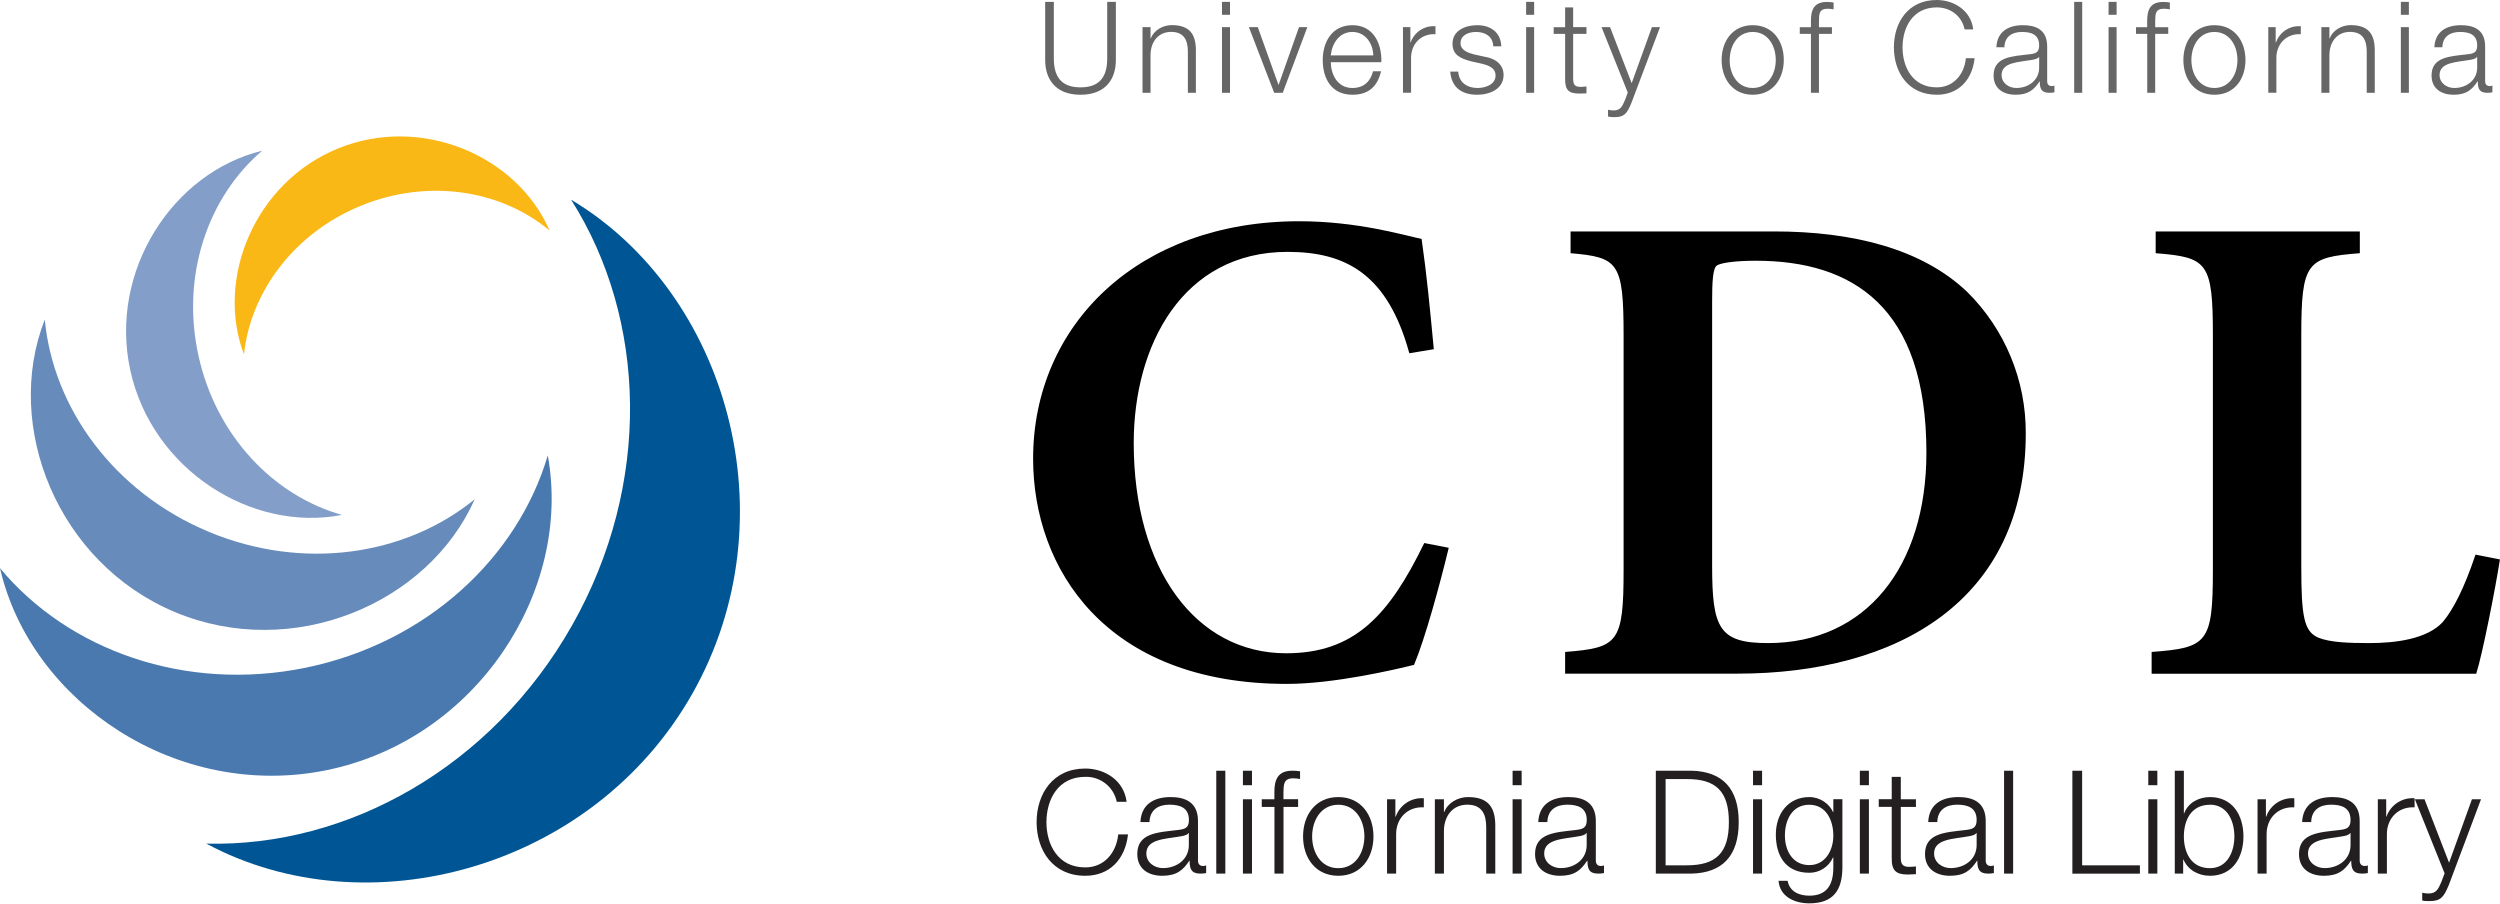
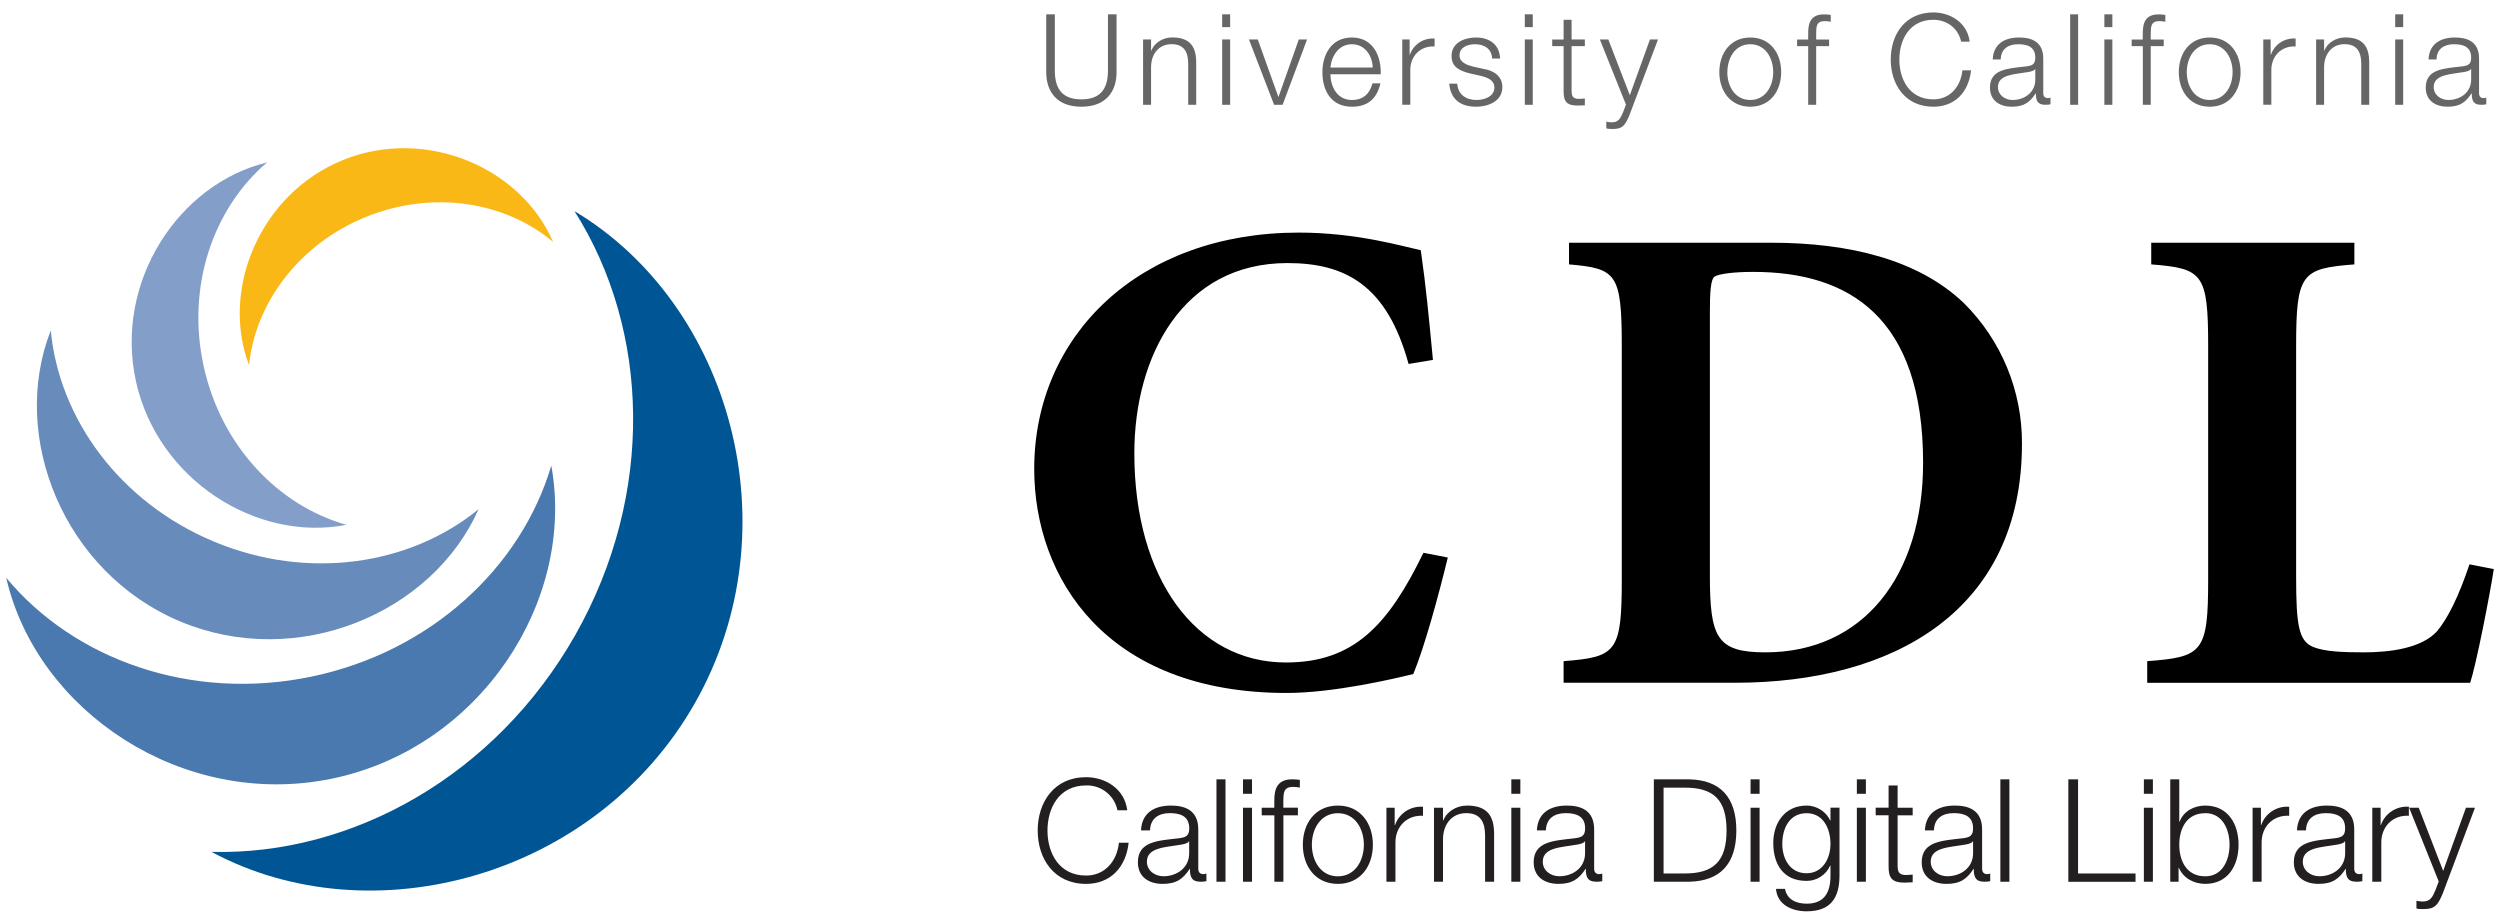
- <svg xmlns="http://www.w3.org/2000/svg" width="200" viewBox="0 0 358.31 129.47">
-   <g fill="#666">
-     <path d="M149.8.27h1.24v8.07c-.02 3.03 1.43 4.18 3.82 4.18 2.4 0 3.85-1.15 3.83-4.18V.27h1.24v8.34c0 2.69-1.44 4.97-5.07 4.97-3.62 0-5.06-2.28-5.06-4.97V.27zM163.75 3.89h1.15V5.5h.04c.42-1.13 1.68-1.9 3-1.9 2.65 0 3.46 1.4 3.46 3.64v6.06h-1.15V7.42c0-1.63-.53-2.85-2.4-2.85-1.82 0-2.91 1.39-2.95 3.23v5.5h-1.15V3.88zM175.14.27h1.15v1.85h-1.15V.27zm0 3.62h1.15v9.41h-1.15V3.9zM179 3.89h1.27l2.96 8.26h.03l2.92-8.26h1.19l-3.52 9.41h-1.23L179 3.9zM190.73 8.9c.02 1.69.9 3.71 3.1 3.71 1.68 0 2.6-.98 2.96-2.4h1.15c-.5 2.13-1.74 3.37-4.1 3.37-3 0-4.26-2.3-4.26-4.98 0-2.49 1.26-4.99 4.25-4.99 3.03 0 4.24 2.65 4.15 5.3h-7.25zm6.1-.96c-.06-1.74-1.14-3.36-3-3.36-1.88 0-2.92 1.64-3.1 3.36h6.1zM201.08 3.89h1.06v2.2h.04a3.48 3.48 0 0 1 3.56-2.33V4.9c-2.09-.11-3.5 1.42-3.5 3.38v5.01h-1.16V3.9zM214.02 6.64c-.05-1.42-1.15-2.06-2.46-2.06-1.02 0-2.23.4-2.23 1.62 0 1.03 1.17 1.4 1.95 1.6l1.54.34c1.31.2 2.68.97 2.68 2.61 0 2.04-2.03 2.83-3.78 2.83-2.19 0-3.68-1.02-3.87-3.32H209c.1 1.55 1.24 2.35 2.78 2.35 1.07 0 2.57-.47 2.57-1.79 0-1.1-1.02-1.46-2.06-1.71l-1.48-.33c-1.5-.4-2.63-.91-2.63-2.52 0-1.92 1.88-2.65 3.54-2.65 1.88 0 3.38.99 3.45 3.03h-1.15zM218.73.27h1.15v1.85h-1.15V.27zm0 3.62h1.15v9.41h-1.15V3.9zM225.47 3.89h1.91v.96h-1.91v6.36c0 .74.1 1.18.93 1.24.33 0 .66-.02.98-.06v.99c-.34 0-.67.03-1.02.03-1.53 0-2.06-.5-2.04-2.11V4.85h-1.64V3.9h1.64V1.06h1.15v2.83zM229.54 3.89h1.22l3.1 8.03 2.9-8.03h1.16l-4.1 10.86c-.65 1.58-1.03 2.04-2.47 2.04-.46-.02-.7-.02-.88-.1v-.96c.27.06.53.1.79.1 1.02 0 1.25-.61 1.64-1.49l.4-1.07-3.76-9.38zM255.66 8.6c0 2.7-1.57 4.98-4.45 4.98s-4.46-2.28-4.46-4.98c0-2.7 1.57-4.99 4.46-4.99s4.45 2.28 4.45 4.99zm-7.76 0c0 2 1.1 4.01 3.3 4.01s3.31-2 3.31-4.01-1.1-4.02-3.3-4.02-3.3 2-3.3 4.02zM262.56 4.85h-1.86v8.45h-1.15V4.85h-1.6V3.9h1.6v-.86c-.02-1.63.44-2.76 2.28-2.76.33 0 .6.02.97.08v.98c-.31-.05-.57-.09-.84-.09-1.28 0-1.24.8-1.26 1.83v.82h1.86v.96zM281.58 4.21c-.44-2-2.1-3.15-4-3.15-3.44 0-4.9 2.88-4.9 5.73 0 2.85 1.46 5.73 4.9 5.73 2.41 0 3.95-1.86 4.18-4.18h1.25c-.35 3.2-2.38 5.24-5.42 5.24-4.11 0-6.15-3.23-6.15-6.8S273.48 0 277.57 0c2.47 0 4.91 1.48 5.24 4.21h-1.24zM286.13 6.77c.1-2.2 1.66-3.16 3.81-3.16 1.66 0 3.47.52 3.47 3.03v5c0 .44.22.7.68.7.13 0 .27-.04.36-.08v.97c-.25.06-.44.07-.75.07-1.17 0-1.35-.65-1.35-1.64h-.03c-.8 1.22-1.63 1.92-3.44 1.92-1.73 0-3.15-.86-3.15-2.76 0-2.65 2.57-2.74 5.05-3.03.95-.1 1.48-.24 1.48-1.28 0-1.55-1.11-1.93-2.46-1.93-1.43 0-2.48.66-2.52 2.19h-1.15zm6.13 1.39h-.03c-.15.27-.66.36-.97.42-1.95.34-4.38.33-4.38 2.17 0 1.15 1.02 1.86 2.1 1.86 1.75 0 3.3-1.11 3.28-2.96v-1.5zM297.28.27h1.15V13.3h-1.15V.27zM302.21.27h1.15v1.85h-1.15V.27zm0 3.62h1.15v9.41h-1.15V3.9zM310.75 4.85h-1.86v8.45h-1.14V4.85h-1.61V3.9h1.6v-.86c-.01-1.63.44-2.76 2.29-2.76.32 0 .6.02.96.08v.98c-.3-.05-.56-.09-.84-.09-1.27 0-1.24.8-1.26 1.83v.82h1.87v.96zM321.83 8.6c0 2.7-1.56 4.98-4.45 4.98s-4.45-2.28-4.45-4.98c0-2.7 1.57-4.99 4.45-4.99s4.45 2.28 4.45 4.99zm-7.75 0c0 2 1.1 4.01 3.3 4.01s3.3-2 3.3-4.01-1.1-4.02-3.3-4.02-3.3 2-3.3 4.02zM325.1 3.89h1.06v2.2h.04a3.48 3.48 0 0 1 3.56-2.33V4.9c-2.08-.11-3.5 1.42-3.5 3.38v5.01h-1.16V3.9zM332.71 3.89h1.15V5.5h.04c.42-1.13 1.68-1.9 3-1.9 2.66 0 3.46 1.4 3.46 3.64v6.06h-1.15V7.42c0-1.63-.53-2.85-2.4-2.85-1.82 0-2.91 1.39-2.95 3.23v5.5h-1.15V3.88zM344.1.27h1.15v1.85h-1.15V.27zm0 3.62h1.15v9.41h-1.15V3.9zM348.9 6.77c.11-2.2 1.66-3.16 3.82-3.16 1.66 0 3.46.52 3.46 3.03v5c0 .44.22.7.68.7.13 0 .27-.04.36-.08v.97c-.25.06-.43.07-.74.07-1.17 0-1.35-.65-1.35-1.64h-.04c-.8 1.22-1.62 1.92-3.43 1.92-1.74 0-3.16-.86-3.16-2.76 0-2.65 2.57-2.74 5.06-3.03.95-.1 1.48-.24 1.48-1.28 0-1.55-1.12-1.93-2.47-1.93-1.42 0-2.48.66-2.52 2.19h-1.15zm6.14 1.39H355c-.15.27-.66.36-.97.42-1.95.34-4.38.33-4.38 2.17 0 1.15 1.02 1.86 2.1 1.86 1.75 0 3.3-1.11 3.29-2.96v-1.5z" />
+ <svg xmlns="http://www.w3.org/2000/svg" width="200.994" viewBox="0 0 360.091 74.267" version="1.1" id="svg22" height="74.267">
+   <defs id="defs26" />
+   <g id="g196" transform="translate(0.8954,-2.583116)">
+     <g fill="#666666" id="g4" transform="translate(0,-25.01838)">
+       <path d="m 149.8,0.27 h 1.24 v 8.07 c -0.02,3.03 1.43,4.18 3.82,4.18 2.4,0 3.85,-1.15 3.83,-4.18 V 0.27 h 1.24 v 8.34 c 0,2.69 -1.44,4.97 -5.07,4.97 -3.62,0 -5.06,-2.28 -5.06,-4.97 z m 13.95,3.62 h 1.15 V 5.5 h 0.04 c 0.42,-1.13 1.68,-1.9 3,-1.9 2.65,0 3.46,1.4 3.46,3.64 v 6.06 h -1.15 V 7.42 c 0,-1.63 -0.53,-2.85 -2.4,-2.85 -1.82,0 -2.91,1.39 -2.95,3.23 v 5.5 h -1.15 V 3.88 Z m 11.39,-3.62 h 1.15 v 1.85 h -1.15 z m 0,3.62 h 1.15 v 9.41 h -1.15 V 3.9 Z m 3.86,0 h 1.27 l 2.96,8.26 h 0.03 l 2.92,-8.26 h 1.19 l -3.52,9.41 h -1.23 L 179,3.9 Z m 11.73,5.01 c 0.02,1.69 0.9,3.71 3.1,3.71 1.68,0 2.6,-0.98 2.96,-2.4 h 1.15 c -0.5,2.13 -1.74,3.37 -4.1,3.37 -3,0 -4.26,-2.3 -4.26,-4.98 0,-2.49 1.26,-4.99 4.25,-4.99 3.03,0 4.24,2.65 4.15,5.3 h -7.25 z m 6.1,-0.96 c -0.06,-1.74 -1.14,-3.36 -3,-3.36 -1.88,0 -2.92,1.64 -3.1,3.36 z m 4.25,-4.05 h 1.06 v 2.2 h 0.04 a 3.48,3.48 0 0 1 3.56,-2.33 V 4.9 c -2.09,-0.11 -3.5,1.42 -3.5,3.38 v 5.01 h -1.16 V 3.9 Z m 12.94,2.75 c -0.05,-1.42 -1.15,-2.06 -2.46,-2.06 -1.02,0 -2.23,0.4 -2.23,1.62 0,1.03 1.17,1.4 1.95,1.6 l 1.54,0.34 c 1.31,0.2 2.68,0.97 2.68,2.61 0,2.04 -2.03,2.83 -3.78,2.83 -2.19,0 -3.68,-1.02 -3.87,-3.32 H 209 c 0.1,1.55 1.24,2.35 2.78,2.35 1.07,0 2.57,-0.47 2.57,-1.79 0,-1.1 -1.02,-1.46 -2.06,-1.71 l -1.48,-0.33 c -1.5,-0.4 -2.63,-0.91 -2.63,-2.52 0,-1.92 1.88,-2.65 3.54,-2.65 1.88,0 3.38,0.99 3.45,3.03 z m 4.71,-6.37 h 1.15 v 1.85 h -1.15 z m 0,3.62 h 1.15 v 9.41 h -1.15 V 3.9 Z m 6.74,0 h 1.91 v 0.96 h -1.91 v 6.36 c 0,0.74 0.1,1.18 0.93,1.24 0.33,0 0.66,-0.02 0.98,-0.06 v 0.99 c -0.34,0 -0.67,0.03 -1.02,0.03 -1.53,0 -2.06,-0.5 -2.04,-2.11 V 4.85 h -1.64 V 3.9 h 1.64 V 1.06 h 1.15 z m 4.07,0 h 1.22 l 3.1,8.03 2.9,-8.03 h 1.16 l -4.1,10.86 c -0.65,1.58 -1.03,2.04 -2.47,2.04 -0.46,-0.02 -0.7,-0.02 -0.88,-0.1 v -0.96 c 0.27,0.06 0.53,0.1 0.79,0.1 1.02,0 1.25,-0.61 1.64,-1.49 l 0.4,-1.07 z m 26.12,4.71 c 0,2.7 -1.57,4.98 -4.45,4.98 -2.88,0 -4.46,-2.28 -4.46,-4.98 0,-2.7 1.57,-4.99 4.46,-4.99 2.89,0 4.45,2.28 4.45,4.99 z m -7.76,0 c 0,2 1.1,4.01 3.3,4.01 2.2,0 3.31,-2 3.31,-4.01 0,-2.01 -1.1,-4.02 -3.3,-4.02 -2.2,0 -3.3,2 -3.3,4.02 z m 14.66,-3.75 h -1.86 v 8.45 h -1.15 V 4.85 h -1.6 V 3.9 h 1.6 V 3.04 c -0.02,-1.63 0.44,-2.76 2.28,-2.76 0.33,0 0.6,0.02 0.97,0.08 v 0.98 c -0.31,-0.05 -0.57,-0.09 -0.84,-0.09 -1.28,0 -1.24,0.8 -1.26,1.83 V 3.9 h 1.86 v 0.96 z m 19.02,-0.64 c -0.44,-2 -2.1,-3.15 -4,-3.15 -3.44,0 -4.9,2.88 -4.9,5.73 0,2.85 1.46,5.73 4.9,5.73 2.41,0 3.95,-1.86 4.18,-4.18 h 1.25 c -0.35,3.2 -2.38,5.24 -5.42,5.24 -4.11,0 -6.15,-3.23 -6.15,-6.8 0,-3.57 2.04,-6.78 6.13,-6.78 2.47,0 4.91,1.48 5.24,4.21 h -1.24 z m 4.55,2.56 c 0.1,-2.2 1.66,-3.16 3.81,-3.16 1.66,0 3.47,0.52 3.47,3.03 v 5 c 0,0.44 0.22,0.7 0.68,0.7 0.13,0 0.27,-0.04 0.36,-0.08 v 0.97 c -0.25,0.06 -0.44,0.07 -0.75,0.07 -1.17,0 -1.35,-0.65 -1.35,-1.64 h -0.03 c -0.8,1.22 -1.63,1.92 -3.44,1.92 -1.73,0 -3.15,-0.86 -3.15,-2.76 0,-2.65 2.57,-2.74 5.05,-3.03 0.95,-0.1 1.48,-0.24 1.48,-1.28 0,-1.55 -1.11,-1.93 -2.46,-1.93 -1.43,0 -2.48,0.66 -2.52,2.19 z m 6.13,1.39 h -0.03 c -0.15,0.27 -0.66,0.36 -0.97,0.42 -1.95,0.34 -4.38,0.33 -4.38,2.17 0,1.15 1.02,1.86 2.1,1.86 1.75,0 3.3,-1.11 3.28,-2.96 v -1.5 z m 5.02,-7.89 h 1.15 V 13.3 h -1.15 z m 4.93,0 h 1.15 v 1.85 h -1.15 z m 0,3.62 h 1.15 v 9.41 h -1.15 V 3.9 Z m 8.54,0.96 h -1.86 v 8.45 h -1.14 V 4.85 h -1.61 V 3.9 h 1.6 V 3.04 c -0.01,-1.63 0.44,-2.76 2.29,-2.76 0.32,0 0.6,0.02 0.96,0.08 v 0.98 c -0.3,-0.05 -0.56,-0.09 -0.84,-0.09 -1.27,0 -1.24,0.8 -1.26,1.83 V 3.9 h 1.87 v 0.96 z m 11.08,3.75 c 0,2.7 -1.56,4.98 -4.45,4.98 -2.89,0 -4.45,-2.28 -4.45,-4.98 0,-2.7 1.57,-4.99 4.45,-4.99 2.88,0 4.45,2.28 4.45,4.99 z m -7.75,0 c 0,2 1.1,4.01 3.3,4.01 2.2,0 3.3,-2 3.3,-4.01 0,-2.01 -1.1,-4.02 -3.3,-4.02 -2.2,0 -3.3,2 -3.3,4.02 z M 325.1,3.89 h 1.06 v 2.2 h 0.04 a 3.48,3.48 0 0 1 3.56,-2.33 V 4.9 c -2.08,-0.11 -3.5,1.42 -3.5,3.38 v 5.01 H 325.1 V 3.9 Z m 7.61,0 h 1.15 V 5.5 h 0.04 c 0.42,-1.13 1.68,-1.9 3,-1.9 2.66,0 3.46,1.4 3.46,3.64 v 6.06 h -1.15 V 7.42 c 0,-1.63 -0.53,-2.85 -2.4,-2.85 -1.82,0 -2.91,1.39 -2.95,3.23 v 5.5 h -1.15 V 3.88 Z M 344.1,0.27 h 1.15 v 1.85 h -1.15 z m 0,3.62 h 1.15 V 13.3 H 344.1 V 3.9 Z m 4.8,2.88 c 0.11,-2.2 1.66,-3.16 3.82,-3.16 1.66,0 3.46,0.52 3.46,3.03 v 5 c 0,0.44 0.22,0.7 0.68,0.7 0.13,0 0.27,-0.04 0.36,-0.08 v 0.97 c -0.25,0.06 -0.43,0.07 -0.74,0.07 -1.17,0 -1.35,-0.65 -1.35,-1.64 h -0.04 c -0.8,1.22 -1.62,1.92 -3.43,1.92 -1.74,0 -3.16,-0.86 -3.16,-2.76 0,-2.65 2.57,-2.74 5.06,-3.03 0.95,-0.1 1.48,-0.24 1.48,-1.28 0,-1.55 -1.12,-1.93 -2.47,-1.93 -1.42,0 -2.48,0.66 -2.52,2.19 z m 6.14,1.39 H 355 c -0.15,0.27 -0.66,0.36 -0.97,0.42 -1.95,0.34 -4.38,0.33 -4.38,2.17 0,1.15 1.02,1.86 2.1,1.86 1.75,0 3.3,-1.11 3.29,-2.96 v -1.5 z" id="path2" />
+     </g>
+     <path fill="#839ec8" d="m 18.68,28.082 c 3.12,14.23 17.41,23.23 30.33,20.7 -9.82,-2.76 -18.06,-11.36 -20.57,-22.85 C 25.92,14.452 29.81,3.192 37.58,-3.418 24.78,-0.318 15.56,13.832 18.68,28.082 Z" id="path6" />
+     <path fill="#005695" d="m 99.23,74.402 c 14.26,-25.18 5.06,-57.41 -17.38,-70.8 10.85,17.1 11.63,40.72 0.13,61.03 -11.51,20.3 -32.17,31.78 -52.41,31.26 23.01,12.37 55.4,3.69 69.66,-21.49 z" id="path8" />
+     <path fill="#fab816" d="M 48.5,-3.758 C 36.55,1.082 30.84,14.892 34.97,25.782 c 0.94,-8.97 7.2,-17.44 16.85,-21.35 9.64,-3.9 20.03,-2.2 26.95,3.6 C 74.16,-2.668 60.45,-8.598 48.5,-3.758 Z" id="path10" />
+     <path fill="#678bbb" d="m 25.08,62.712 c 16.81,7.03 36.28,-1.14 42.96,-16.18 -9.87,8.07 -24.58,10.33 -38.14,4.66 -13.57,-5.67 -22.3,-17.73 -23.48,-30.42 -6,15.31 1.85,34.91 18.66,41.94 z" id="path12" />
+     <path fill="#4979af" d="m 46.88,85.352 c 21.42,-4.41 35.18,-25.68 31.63,-45.1 -4.33,14.67 -17.38,26.86 -34.66,30.42 -17.27,3.56 -34.08,-2.49 -43.85,-14.26 4.42,19.25 25.46,33.35 46.88,28.94 z" id="path14" />
+     <g fill="#231f20" id="g18" transform="translate(0,-25.01838)">
+       <path d="m 160.06,114.92 a 4.47,4.47 0 0 0 -4.52,-3.58 c -3.91,0 -5.56,3.27 -5.56,6.5 0,3.22 1.65,6.48 5.56,6.48 2.73,0 4.46,-2.1 4.73,-4.73 h 1.4 c -0.4,3.62 -2.68,5.93 -6.13,5.93 -4.65,0 -6.97,-3.65 -6.97,-7.69 0,-4.02 2.32,-7.68 6.97,-7.68 2.78,0 5.55,1.67 5.93,4.77 z m 3.39,2.89 c 0.12,-2.5 1.89,-3.57 4.32,-3.57 1.88,0 3.93,0.58 3.93,3.43 v 5.66 c 0,0.5 0.25,0.79 0.76,0.79 0.15,0 0.31,-0.05 0.41,-0.09 v 1.1 c -0.29,0.06 -0.5,0.08 -0.84,0.08 -1.32,0 -1.53,-0.74 -1.53,-1.85 h -0.04 c -0.91,1.38 -1.84,2.16 -3.89,2.16 -1.96,0 -3.57,-0.97 -3.57,-3.12 0,-3 2.91,-3.1 5.72,-3.43 1.08,-0.12 1.68,-0.27 1.68,-1.44 0,-1.76 -1.27,-2.2 -2.8,-2.2 -1.6,0 -2.8,0.75 -2.85,2.49 h -1.3 z m 6.95,1.58 h -0.05 c -0.16,0.3 -0.74,0.41 -1.09,0.47 -2.21,0.4 -4.96,0.37 -4.96,2.46 0,1.3 1.16,2.1 2.38,2.1 1.97,0 3.73,-1.25 3.71,-3.34 v -1.7 z m 3.92,-8.93 h 1.3 v 14.75 h -1.3 z m 3.82,0 h 1.3 v 2.08 h -1.3 z m 0,4.09 h 1.3 v 10.66 h -1.3 z m 7.92,1.1 h -2.1 v 9.56 h -1.3 v -9.56 h -1.82 v -1.1 h 1.81 v -0.97 c -0.02,-1.84 0.5,-3.12 2.58,-3.12 0.38,0 0.68,0.02 1.1,0.08 v 1.11 c -0.35,-0.06 -0.64,-0.1 -0.95,-0.1 -1.45,0 -1.4,0.91 -1.43,2.07 v 0.92 h 2.1 v 1.1 z m 10.79,4.23 c 0,3.06 -1.78,5.64 -5.04,5.64 -3.27,0 -5.05,-2.58 -5.05,-5.64 0,-3.06 1.78,-5.64 5.05,-5.64 3.26,0 5.04,2.58 5.04,5.64 z m -8.79,0 c 0,2.27 1.24,4.55 3.75,4.55 2.5,0 3.74,-2.28 3.74,-4.55 0,-2.27 -1.24,-4.54 -3.74,-4.54 -2.5,0 -3.75,2.27 -3.75,4.54 z m 10.74,-5.33 h 1.19 v 2.5 h 0.05 a 3.94,3.94 0 0 1 4.03,-2.64 v 1.3 c -2.36,-0.13 -3.97,1.6 -3.97,3.82 v 5.68 h -1.3 z m 6.85,0 h 1.3 v 1.84 h 0.04 c 0.48,-1.28 1.9,-2.15 3.41,-2.15 3,0 3.91,1.57 3.91,4.11 v 6.86 h -1.3 v -6.65 c 0,-1.84 -0.6,-3.23 -2.71,-3.23 -2.07,0 -3.3,1.58 -3.35,3.66 v 6.22 h -1.3 z m 11.14,-4.09 h 1.3 v 2.08 h -1.3 z m 0,4.09 h 1.3 v 10.66 h -1.3 z m 3.68,3.26 c 0.12,-2.5 1.88,-3.57 4.32,-3.57 1.88,0 3.93,0.58 3.93,3.43 v 5.66 c 0,0.5 0.24,0.79 0.76,0.79 0.15,0 0.31,-0.05 0.41,-0.09 v 1.1 c -0.29,0.06 -0.5,0.08 -0.84,0.08 -1.33,0 -1.53,-0.74 -1.53,-1.85 h -0.04 c -0.91,1.38 -1.84,2.16 -3.89,2.16 -1.96,0 -3.58,-0.97 -3.58,-3.12 0,-3 2.92,-3.1 5.73,-3.43 1.08,-0.12 1.68,-0.27 1.68,-1.44 0,-1.76 -1.26,-2.2 -2.8,-2.2 -1.6,0 -2.8,0.75 -2.85,2.49 h -1.3 z m 6.94,1.58 h -0.04 c -0.16,0.3 -0.74,0.41 -1.1,0.47 -2.2,0.4 -4.95,0.37 -4.95,2.46 0,1.3 1.15,2.1 2.37,2.1 1.99,0 3.74,-1.25 3.72,-3.34 v -1.7 z m 9.9,-8.93 h 5.1 c 4.45,0.1 6.79,2.54 6.79,7.37 0,4.84 -2.34,7.28 -6.78,7.38 h -5.1 v -14.75 z m 1.4,13.56 h 3 c 4.24,0.02 6.08,-1.78 6.08,-6.19 0,-4.4 -1.84,-6.2 -6.07,-6.17 h -3 v 12.36 z m 12.54,-13.56 h 1.3 v 2.08 h -1.3 z m 0,4.09 h 1.3 v 10.66 h -1.3 z m 12.81,9.8 c -0.02,3.18 -1.25,5.12 -4.74,5.12 -2.12,0 -4.23,-0.95 -4.41,-3.23 h 1.3 c 0.29,1.57 1.67,2.13 3.11,2.13 2.4,0 3.44,-1.42 3.44,-4.02 v -1.45 h -0.05 a 3.7,3.7 0 0 1 -3.39,2.19 c -3.4,0 -4.8,-2.44 -4.8,-5.48 0,-2.94 1.73,-5.37 4.8,-5.37 1.56,0 2.87,0.97 3.4,2.15 h 0.04 v -1.85 h 1.3 v 9.8 z m -1.3,-4.6 c 0,-2.08 -0.97,-4.41 -3.44,-4.41 -2.48,0 -3.5,2.2 -3.5,4.42 0,2.15 1.1,4.23 3.5,4.23 2.25,0 3.44,-2.06 3.44,-4.23 z m 3.8,-9.29 h 1.3 v 2.08 h -1.3 z m 0,4.09 h 1.3 v 10.66 h -1.3 z m 5.87,0 h 2.17 v 1.1 h -2.17 v 7.19 c 0,0.84 0.12,1.34 1.05,1.4 0.38,0 0.75,-0.02 1.12,-0.06 v 1.11 c -0.4,0 -0.77,0.05 -1.16,0.05 -1.73,0 -2.34,-0.58 -2.31,-2.4 v -7.3 h -1.86 v -1.1 h 1.86 v -3.2 h 1.3 v 3.2 z m 3.93,3.26 c 0.12,-2.5 1.87,-3.57 4.32,-3.57 1.87,0 3.92,0.58 3.92,3.43 v 5.66 c 0,0.5 0.25,0.79 0.77,0.79 0.14,0 0.3,-0.05 0.4,-0.09 v 1.1 c -0.28,0.06 -0.5,0.08 -0.84,0.08 -1.32,0 -1.53,-0.74 -1.53,-1.85 h -0.04 c -0.9,1.38 -1.83,2.16 -3.88,2.16 -1.97,0 -3.58,-0.97 -3.58,-3.12 0,-3 2.92,-3.1 5.73,-3.43 1.07,-0.12 1.67,-0.27 1.67,-1.44 0,-1.76 -1.26,-2.2 -2.8,-2.2 -1.6,0 -2.8,0.75 -2.84,2.49 h -1.3 z m 6.94,1.58 h -0.04 c -0.17,0.3 -0.74,0.41 -1.1,0.47 -2.2,0.4 -4.96,0.37 -4.96,2.46 0,1.3 1.16,2.1 2.38,2.1 1.98,0 3.74,-1.25 3.72,-3.34 v -1.7 z m 3.93,-8.93 h 1.3 v 14.75 h -1.3 z m 9.79,0 h 1.4 v 13.56 h 8.28 v 1.2 h -9.68 z m 10.88,0 h 1.3 v 2.08 h -1.3 z m 0,4.09 h 1.3 v 10.66 h -1.3 z m 3.8,-4.09 h 1.3 v 6.12 h 0.04 c 0.56,-1.54 2.11,-2.34 3.7,-2.34 3.25,0 4.8,2.62 4.8,5.64 0,3.02 -1.55,5.64 -4.8,5.64 -1.72,0 -3.2,-0.89 -3.8,-2.33 h -0.04 v 2.02 h -1.2 z m 5.04,4.88 c -2.77,0 -3.74,2.33 -3.74,4.54 0,2.21 0.97,4.55 3.74,4.55 2.48,0 3.5,-2.34 3.5,-4.55 0,-2.21 -1.02,-4.55 -3.5,-4.55 z m 6.82,-0.79 h 1.2 v 2.5 h 0.04 a 3.94,3.94 0 0 1 4.03,-2.64 v 1.3 c -2.36,-0.13 -3.97,1.6 -3.97,3.82 v 5.68 h -1.3 z m 6.39,3.26 c 0.12,-2.5 1.88,-3.57 4.32,-3.57 1.88,0 3.93,0.58 3.93,3.43 v 5.66 c 0,0.5 0.25,0.79 0.76,0.79 0.15,0 0.3,-0.05 0.41,-0.09 v 1.1 c -0.3,0.06 -0.5,0.08 -0.85,0.08 -1.32,0 -1.53,-0.74 -1.53,-1.85 h -0.04 c -0.9,1.38 -1.84,2.16 -3.88,2.16 -1.96,0 -3.57,-0.97 -3.57,-3.12 0,-3 2.9,-3.1 5.72,-3.43 1.07,-0.12 1.67,-0.27 1.67,-1.44 0,-1.76 -1.26,-2.2 -2.8,-2.2 -1.6,0 -2.8,0.75 -2.84,2.49 h -1.3 z m 6.94,1.58 h -0.04 c -0.17,0.3 -0.74,0.41 -1.1,0.47 -2.2,0.4 -4.96,0.37 -4.96,2.46 0,1.3 1.16,2.1 2.38,2.1 1.98,0 3.74,-1.25 3.72,-3.34 v -1.7 z m 3.91,-4.84 h 1.2 v 2.5 h 0.04 a 3.94,3.94 0 0 1 4.03,-2.64 v 1.3 c -2.36,-0.13 -3.97,1.6 -3.97,3.82 v 5.68 h -1.3 z m 5.31,0 h 1.38 l 3.52,9.1 3.28,-9.1 h 1.3 l -4.62,12.3 c -0.75,1.8 -1.18,2.3 -2.81,2.3 -0.52,-0.01 -0.8,-0.01 -1,-0.1 v -1.1 c 0.31,0.07 0.6,0.11 0.9,0.11 1.15,0 1.42,-0.68 1.85,-1.67 l 0.46,-1.22 z" id="path16" />
+     </g>
+     <path d="m 201.99,25.612 c -3.12,-11.41 -9.17,-14.53 -17.46,-14.53 -15.02,0 -22.04,13.36 -22.04,27.4 0,18.04 8.88,30.13 21.84,30.13 9.76,0 14.73,-5.36 19.8,-15.8 l 3.51,0.68 c -1.27,5.28 -3.41,13.07 -4.97,16.78 -2.73,0.68 -11.5,2.73 -18.23,2.73 -26.04,0 -36.37,-16.58 -36.37,-32.28 0,-19.2 15.1,-34.03 38.12,-34.03 8.3,0 14.83,1.95 17.56,2.54 0.77,5.36 1.16,9.65 1.75,15.8 z M 254.26,8.152 c 11.21,0 21.16,2.44 27.7,8.68 a 28.3,28.3 0 0 1 8.38,20.28 c 0,24 -18.43,34.42 -41.35,34.42 h -24.67 v -3.11 c 7.6,-0.6 8.38,-1.27 8.38,-11.8 v -33.55 c 0,-10.53 -0.77,-11.21 -7.6,-11.8 V 8.152 Z m -8.87,47.88 c 0,8.97 0.97,11.12 8,11.12 14.03,0 22.71,-10.93 22.71,-27.3 0,-20.97 -10.63,-27.5 -24.47,-27.5 -2.83,0 -4.98,0.29 -5.56,0.68 -0.59,0.39 -0.68,2.44 -0.68,5.07 z m 84.44,0.2 c 0,7.12 0.39,9.26 2.44,10.14 1.66,0.68 4.29,0.78 7.32,0.78 3.8,0 8.29,-0.59 10.52,-3.02 1.56,-1.86 3.12,-4.98 4.69,-9.66 l 3.5,0.69 c -0.58,3.8 -2.53,13.74 -3.4,16.38 h -46.52 v -3.12 c 8,-0.6 8.78,-1.27 8.78,-11.8 v -33.55 c 0,-10.53 -0.78,-11.21 -8.2,-11.8 V 8.152 h 29.26 v 3.12 c -7.6,0.59 -8.39,1.27 -8.39,11.8 z" id="path20" />
  </g>
-   <path fill="#839EC8" d="M18.68 53.1c3.12 14.23 17.41 23.23 30.33 20.7-9.82-2.76-18.06-11.36-20.57-22.85-2.52-11.48 1.37-22.74 9.14-29.35-12.8 3.1-22.02 17.25-18.9 31.5z" />
-   <path fill="#005695" d="M99.23 99.42c14.26-25.18 5.06-57.41-17.38-70.8 10.85 17.1 11.63 40.72.13 61.03-11.51 20.3-32.17 31.78-52.41 31.26 23.01 12.37 55.4 3.69 69.66-21.49z" />
-   <path fill="#FAB816" d="M48.5 21.26C36.55 26.1 30.84 39.91 34.97 50.8c.94-8.97 7.2-17.44 16.85-21.35 9.64-3.9 20.03-2.2 26.95 3.6-4.61-10.7-18.32-16.63-30.27-11.79z" />
-   <path fill="#678BBB" d="M25.08 87.73c16.81 7.03 36.28-1.14 42.96-16.18-9.87 8.07-24.58 10.33-38.14 4.66C16.33 70.54 7.6 58.48 6.42 45.79.42 61.1 8.27 80.7 25.08 87.73z" />
-   <path fill="#4979AF" d="M46.88 110.37c21.42-4.41 35.18-25.68 31.63-45.1-4.33 14.67-17.38 26.86-34.66 30.42C26.58 99.25 9.77 93.2 0 81.43c4.42 19.25 25.46 33.35 46.88 28.94z" />
-   <g fill="#231F20">
-     <path d="M160.06 114.92a4.47 4.47 0 0 0-4.52-3.58c-3.91 0-5.56 3.27-5.56 6.5 0 3.22 1.65 6.48 5.56 6.48 2.73 0 4.46-2.1 4.73-4.73h1.4c-.4 3.62-2.68 5.93-6.13 5.93-4.65 0-6.97-3.65-6.97-7.69 0-4.02 2.32-7.68 6.97-7.68 2.78 0 5.55 1.67 5.93 4.77h-1.41zM163.45 117.81c.12-2.5 1.89-3.57 4.32-3.57 1.88 0 3.93.58 3.93 3.43v5.66c0 .5.25.79.76.79.15 0 .31-.05.41-.09v1.1c-.29.06-.5.08-.84.08-1.32 0-1.53-.74-1.53-1.85h-.04c-.91 1.38-1.84 2.16-3.89 2.16-1.96 0-3.57-.97-3.57-3.12 0-3 2.91-3.1 5.72-3.43 1.08-.12 1.68-.27 1.68-1.44 0-1.76-1.27-2.2-2.8-2.2-1.6 0-2.8.75-2.85 2.49h-1.3zm6.95 1.58h-.05c-.16.3-.74.41-1.09.47-2.21.4-4.96.37-4.96 2.46 0 1.3 1.16 2.1 2.38 2.1 1.97 0 3.73-1.25 3.71-3.34v-1.7zM174.32 110.46h1.3v14.75h-1.3v-14.75zM178.14 110.46h1.3v2.08h-1.3v-2.08zm0 4.09h1.3v10.66h-1.3v-10.66zM186.06 115.65h-2.1v9.56h-1.3v-9.56h-1.82v-1.1h1.81v-.97c-.02-1.84.5-3.12 2.58-3.12.38 0 .68.02 1.1.08v1.11c-.35-.06-.64-.1-.95-.1-1.45 0-1.4.91-1.43 2.07v.92h2.1v1.1zM196.85 119.88c0 3.06-1.78 5.64-5.04 5.64-3.27 0-5.05-2.58-5.05-5.64 0-3.06 1.78-5.64 5.05-5.64 3.26 0 5.04 2.58 5.04 5.64zm-8.79 0c0 2.27 1.24 4.55 3.75 4.55 2.5 0 3.74-2.28 3.74-4.55s-1.24-4.54-3.74-4.54-3.75 2.27-3.75 4.54zM198.8 114.55h1.19v2.5h.05a3.94 3.94 0 0 1 4.03-2.64v1.3c-2.36-.13-3.97 1.6-3.97 3.82v5.68h-1.3v-10.66zM205.65 114.55h1.3v1.84h.04c.48-1.28 1.9-2.15 3.41-2.15 3 0 3.91 1.57 3.91 4.11v6.86h-1.3v-6.65c0-1.84-.6-3.23-2.71-3.23-2.07 0-3.3 1.58-3.35 3.66v6.22h-1.3v-10.66zM216.79 110.46h1.3v2.08h-1.3v-2.08zm0 4.09h1.3v10.66h-1.3v-10.66zM220.47 117.81c.12-2.5 1.88-3.57 4.32-3.57 1.88 0 3.93.58 3.93 3.43v5.66c0 .5.24.79.76.79.15 0 .31-.05.41-.09v1.1c-.29.06-.5.08-.84.08-1.33 0-1.53-.74-1.53-1.85h-.04c-.91 1.38-1.84 2.16-3.89 2.16-1.96 0-3.58-.97-3.58-3.12 0-3 2.92-3.1 5.73-3.43 1.08-.12 1.68-.27 1.68-1.44 0-1.76-1.26-2.2-2.8-2.2-1.6 0-2.8.75-2.85 2.49h-1.3zm6.94 1.58h-.04c-.16.3-.74.41-1.1.47-2.2.4-4.95.37-4.95 2.46 0 1.3 1.15 2.1 2.37 2.1 1.99 0 3.74-1.25 3.72-3.34v-1.7zM237.31 110.46h5.1c4.45.1 6.79 2.54 6.79 7.37 0 4.84-2.34 7.28-6.78 7.38h-5.1v-14.75zm1.4 13.56h3c4.24.02 6.08-1.78 6.08-6.19 0-4.4-1.84-6.2-6.07-6.17h-3v12.36zM251.25 110.46h1.3v2.08h-1.3v-2.08zm0 4.09h1.3v10.66h-1.3v-10.66zM264.06 124.35c-.02 3.18-1.25 5.12-4.74 5.12-2.12 0-4.23-.95-4.41-3.23h1.3c.29 1.57 1.67 2.13 3.11 2.13 2.4 0 3.44-1.42 3.44-4.02v-1.45h-.05a3.7 3.7 0 0 1-3.39 2.19c-3.4 0-4.8-2.44-4.8-5.48 0-2.94 1.73-5.37 4.8-5.37 1.56 0 2.87.97 3.4 2.15h.04v-1.85h1.3v9.8zm-1.3-4.6c0-2.08-.97-4.41-3.44-4.41-2.48 0-3.5 2.2-3.5 4.42 0 2.15 1.1 4.23 3.5 4.23 2.25 0 3.44-2.06 3.44-4.23zM266.56 110.46h1.3v2.08h-1.3v-2.08zm0 4.09h1.3v10.66h-1.3v-10.66zM272.43 114.55h2.17v1.1h-2.17v7.19c0 .84.12 1.34 1.05 1.4.38 0 .75-.02 1.12-.06v1.11c-.4 0-.77.05-1.16.05-1.73 0-2.34-.58-2.31-2.4v-7.3h-1.86v-1.1h1.86v-3.2h1.3v3.2zM276.36 117.81c.12-2.5 1.87-3.57 4.32-3.57 1.87 0 3.92.58 3.92 3.43v5.66c0 .5.25.79.77.79.14 0 .3-.05.4-.09v1.1c-.28.06-.5.08-.84.08-1.32 0-1.53-.74-1.53-1.85h-.04c-.9 1.38-1.83 2.16-3.88 2.16-1.97 0-3.58-.97-3.58-3.12 0-3 2.92-3.1 5.73-3.43 1.07-.12 1.67-.27 1.67-1.44 0-1.76-1.26-2.2-2.8-2.2-1.6 0-2.8.75-2.84 2.49h-1.3zm6.94 1.58h-.04c-.17.3-.74.41-1.1.47-2.2.4-4.96.37-4.96 2.46 0 1.3 1.16 2.1 2.38 2.1 1.98 0 3.74-1.25 3.72-3.34v-1.7zM287.23 110.46h1.3v14.75h-1.3v-14.75zM297.02 110.46h1.4v13.56h8.28v1.2h-9.68v-14.76zM307.9 110.46h1.3v2.08h-1.3v-2.08zm0 4.09h1.3v10.66h-1.3v-10.66zM311.7 110.46h1.3v6.12h.04c.56-1.54 2.11-2.34 3.7-2.34 3.25 0 4.8 2.62 4.8 5.64s-1.55 5.64-4.8 5.64c-1.72 0-3.2-.89-3.8-2.33h-.04v2.02h-1.2v-14.75zm5.04 4.88c-2.77 0-3.74 2.33-3.74 4.54s.97 4.55 3.74 4.55c2.48 0 3.5-2.34 3.5-4.55s-1.02-4.55-3.5-4.55zM323.56 114.55h1.2v2.5h.04a3.94 3.94 0 0 1 4.03-2.64v1.3c-2.36-.13-3.97 1.6-3.97 3.82v5.68h-1.3v-10.66zM329.95 117.81c.12-2.5 1.88-3.57 4.32-3.57 1.88 0 3.93.58 3.93 3.43v5.66c0 .5.25.79.76.79.15 0 .3-.05.41-.09v1.1c-.3.06-.5.08-.85.08-1.32 0-1.53-.74-1.53-1.85h-.04c-.9 1.38-1.84 2.16-3.88 2.16-1.96 0-3.57-.97-3.57-3.12 0-3 2.9-3.1 5.72-3.43 1.07-.12 1.67-.27 1.67-1.44 0-1.76-1.26-2.2-2.8-2.2-1.6 0-2.8.75-2.84 2.49h-1.3zm6.94 1.58h-.04c-.17.3-.74.41-1.1.47-2.2.4-4.96.37-4.96 2.46 0 1.3 1.16 2.1 2.38 2.1 1.98 0 3.74-1.25 3.72-3.34v-1.7zM340.8 114.55h1.2v2.5h.04a3.94 3.94 0 0 1 4.03-2.64v1.3c-2.36-.13-3.97 1.6-3.97 3.82v5.68h-1.3v-10.66zM346.11 114.55h1.38l3.52 9.1 3.28-9.1h1.3l-4.62 12.3c-.75 1.8-1.18 2.3-2.81 2.3-.52-.01-.8-.01-1-.1v-1.1c.31.07.6.11.9.11 1.15 0 1.42-.68 1.85-1.67l.46-1.22-4.26-10.62z" />
-   </g>
-   <path d="M201.99 50.63c-3.12-11.41-9.17-14.53-17.46-14.53-15.02 0-22.04 13.36-22.04 27.4 0 18.04 8.88 30.13 21.84 30.13 9.76 0 14.73-5.36 19.8-15.8l3.51.68c-1.27 5.28-3.41 13.07-4.97 16.78-2.73.68-11.5 2.73-18.23 2.73-26.04 0-36.37-16.58-36.37-32.28 0-19.2 15.1-34.03 38.12-34.03 8.3 0 14.83 1.95 17.56 2.54.77 5.36 1.16 9.65 1.75 15.8l-3.51.58zM254.26 33.17c11.21 0 21.16 2.44 27.7 8.68a28.3 28.3 0 0 1 8.38 20.28c0 24-18.43 34.42-41.35 34.42h-24.67v-3.11c7.6-.6 8.38-1.27 8.38-11.8V48.09c0-10.53-.77-11.21-7.6-11.8v-3.12h29.16zm-8.87 47.88c0 8.97.97 11.12 8 11.12 14.03 0 22.71-10.93 22.71-27.3 0-20.97-10.63-27.5-24.47-27.5-2.83 0-4.98.29-5.56.68-.59.39-.68 2.44-.68 5.07v37.93zM329.83 81.25c0 7.12.39 9.26 2.44 10.14 1.66.68 4.29.78 7.32.78 3.8 0 8.29-.59 10.52-3.02 1.56-1.86 3.12-4.98 4.69-9.66l3.5.69c-.58 3.8-2.53 13.74-3.4 16.38h-46.52v-3.12c8-.6 8.78-1.27 8.78-11.8V48.09c0-10.53-.78-11.21-8.2-11.8v-3.12h29.26v3.12c-7.6.59-8.39 1.27-8.39 11.8v33.16z" />
</svg>
